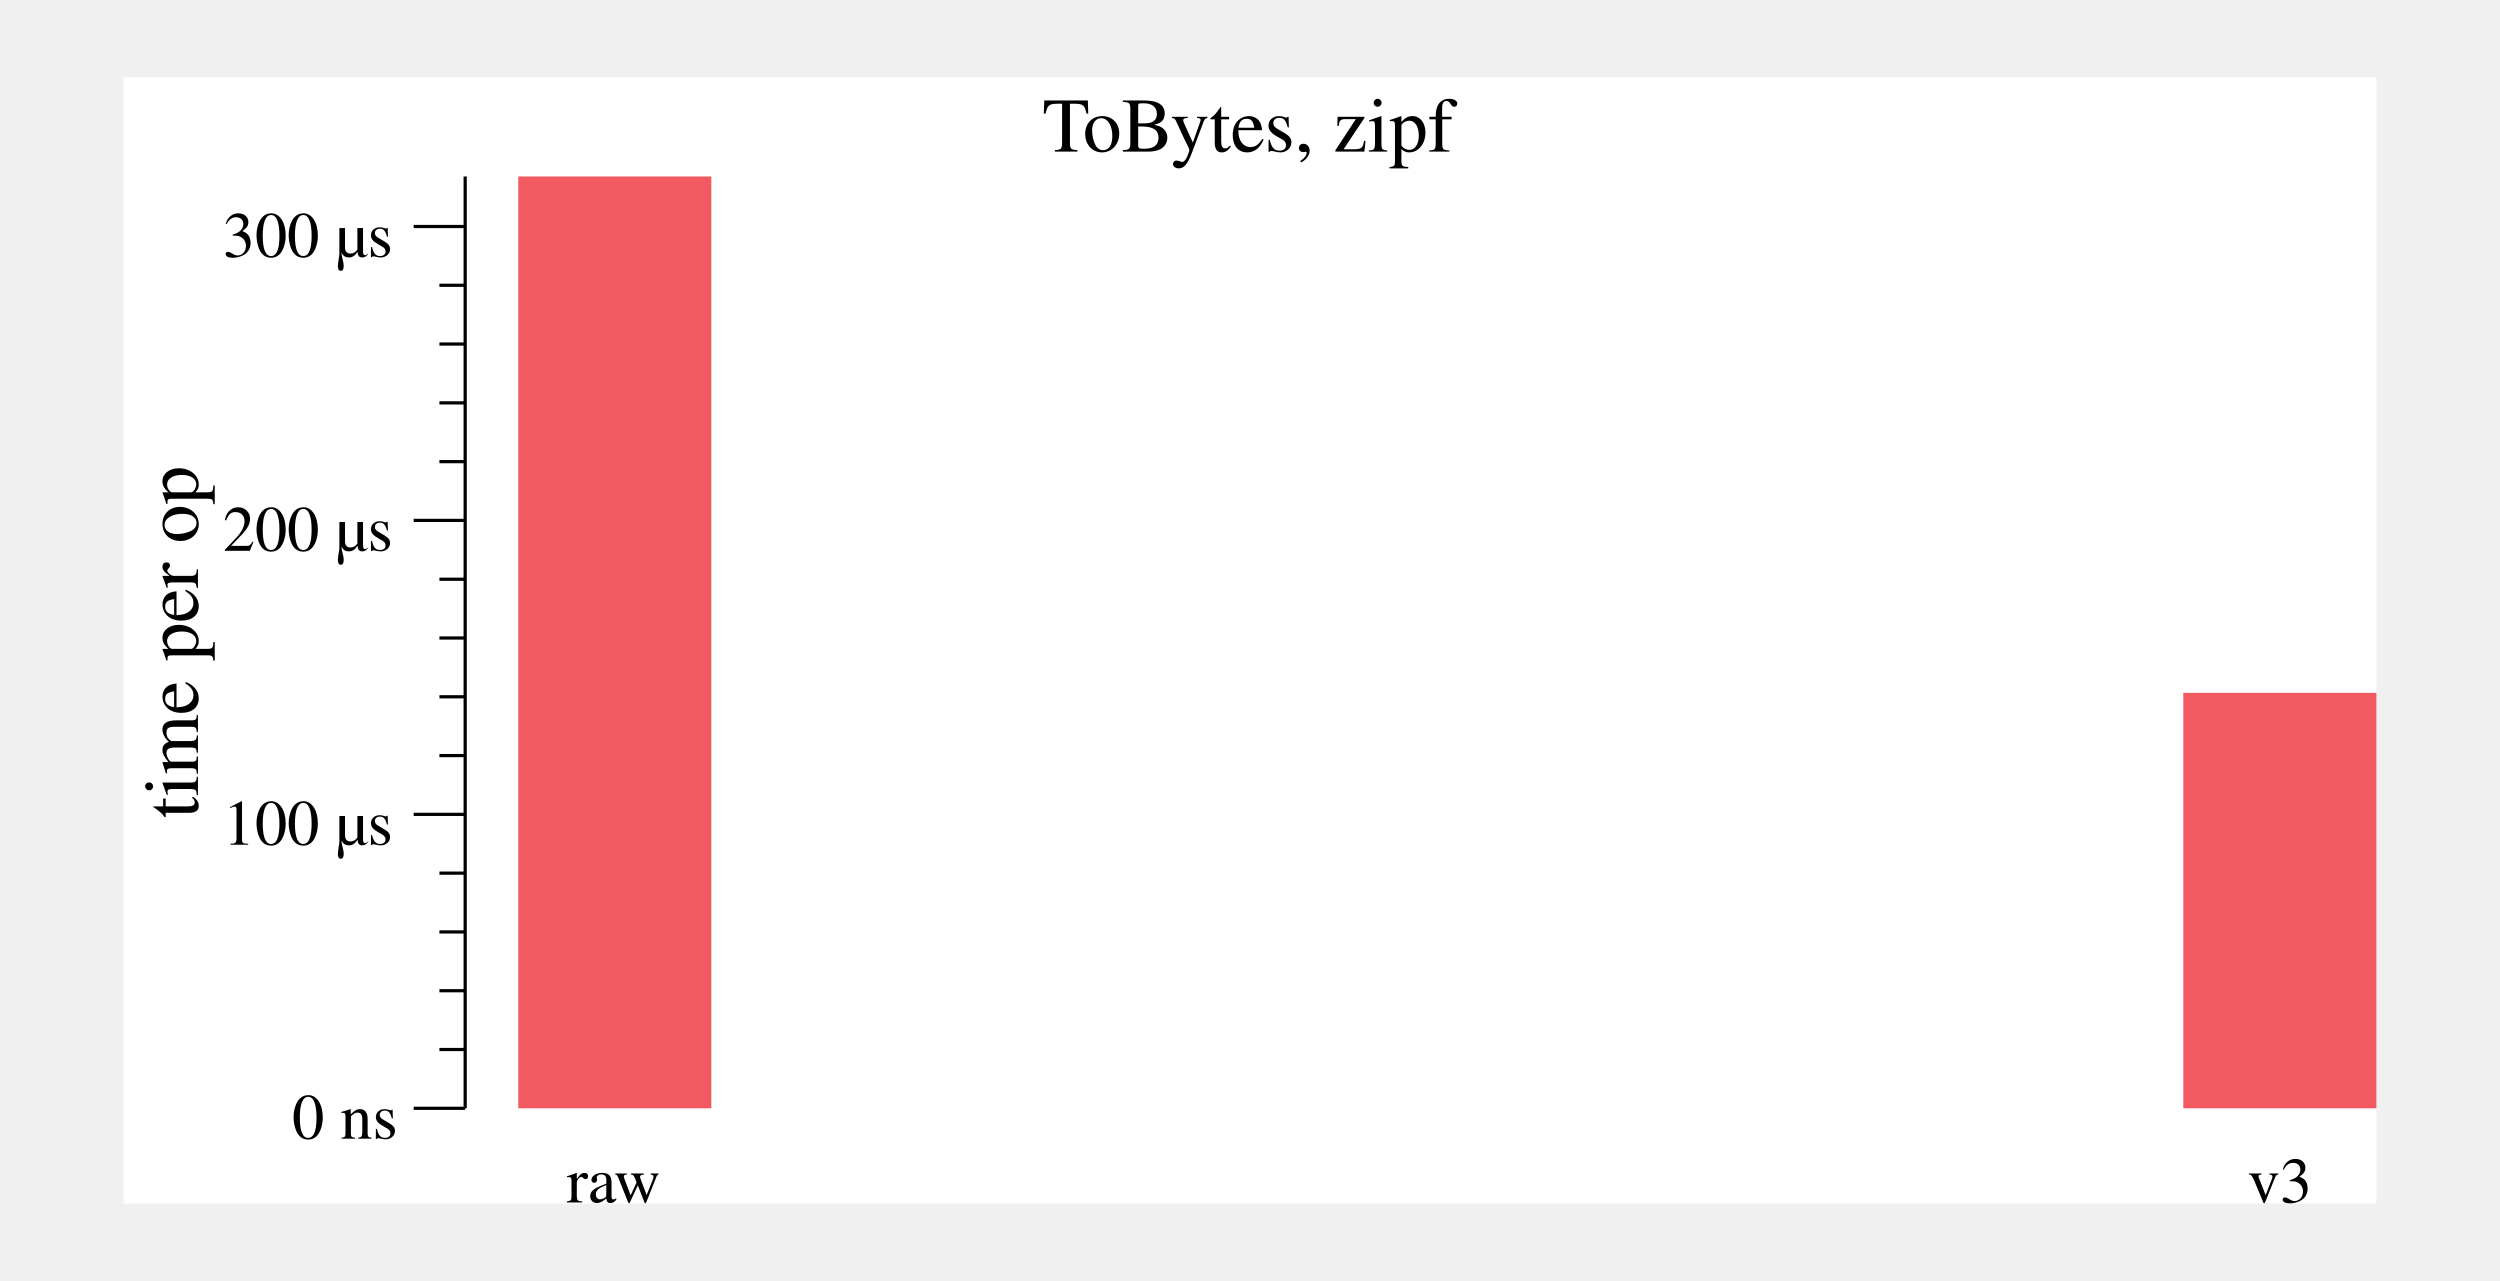
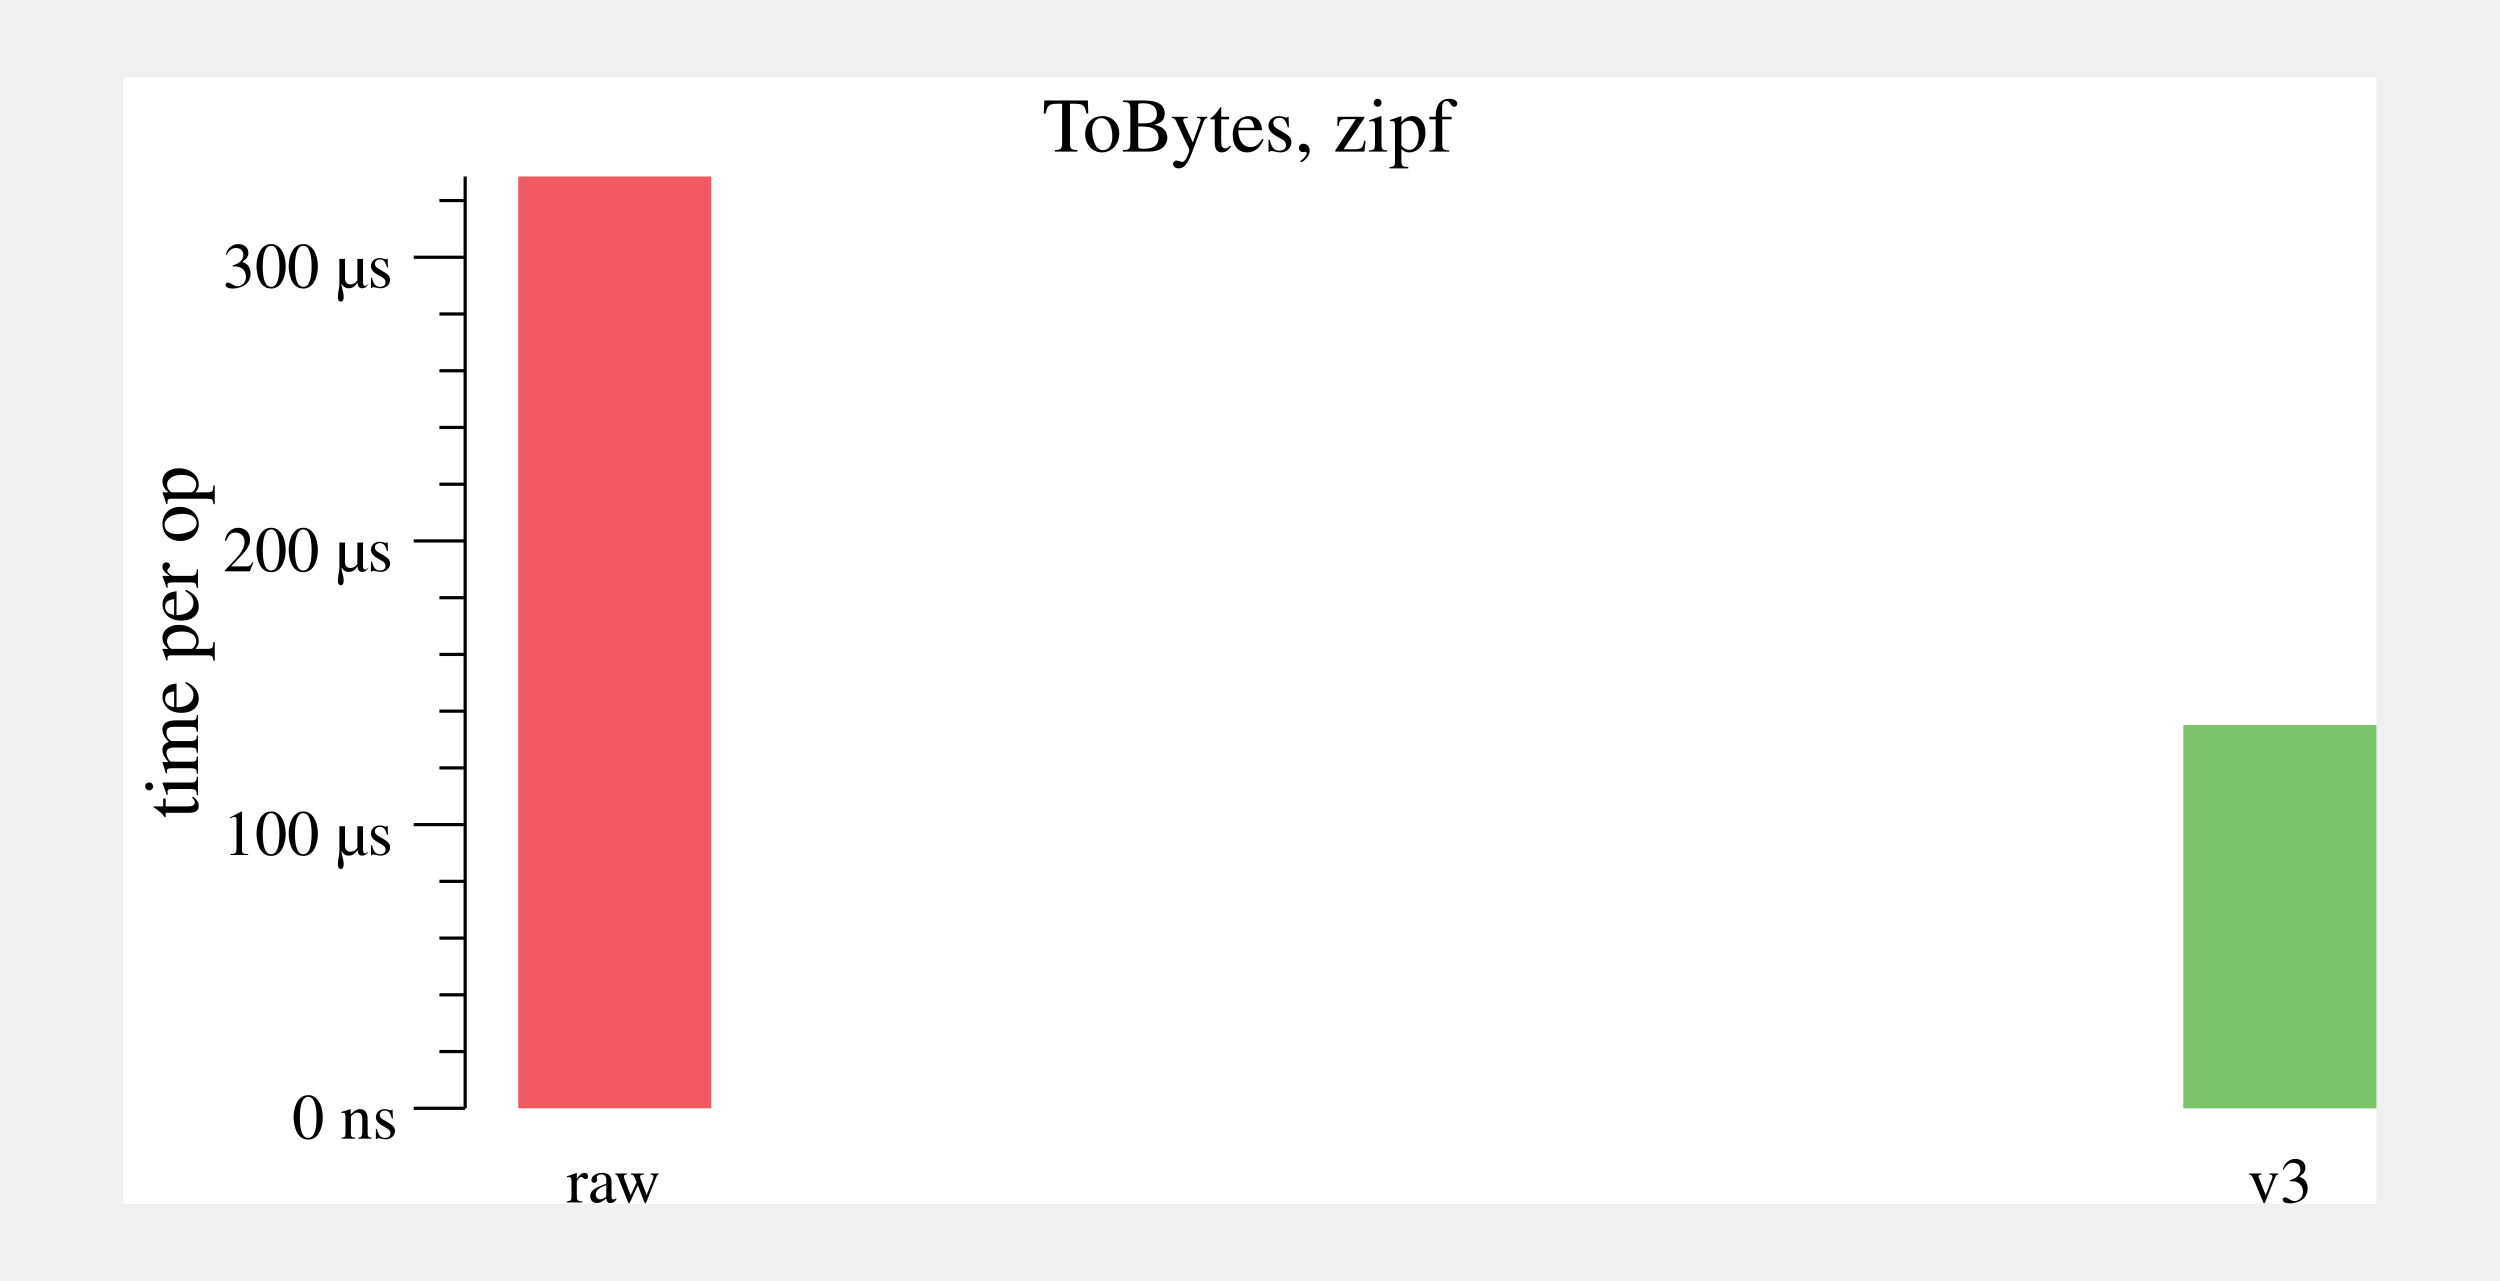
<svg xmlns="http://www.w3.org/2000/svg" width="388.4pt" height="199pt" viewBox="0 0 388.4 199">
  <g transform="scale(1, -1) translate(0, -199)">
    <path d="M19.2,12L369.2,12L369.2,187L19.2,187Z" style="fill:#FFFFFF" />
    <text x="161.96" y="-175.45" transform="scale(1, -1)" style="font-family:Times;font-weight:normal;font-style:normal;font-size:12px">ToBytes, zipf</text>
    <text x="88.019" y="-12.186" transform="scale(1, -1)" style="font-family:Times;font-weight:normal;font-style:normal;font-size:10px">raw</text>
    <text x="349.2" y="-12.186" transform="scale(1, -1)" style="font-family:Times;font-weight:normal;font-style:normal;font-size:10px">v3</text>
    <g transform="rotate(90)">
      <text x="71.874" y="30.755" transform="scale(1, -1)" style="font-family:Times;font-weight:normal;font-style:normal;font-size:12px">time per op</text>
    </g>
    <text x="45.378" y="-22.093" transform="scale(1, -1)" style="font-family:Times;font-weight:normal;font-style:normal;font-size:10px">0 ns</text>
-     <text x="34.616" y="-67.759" transform="scale(1, -1)" style="font-family:Times;font-weight:normal;font-style:normal;font-size:10px">100 µs</text>
-     <text x="34.616" y="-113.43" transform="scale(1, -1)" style="font-family:Times;font-weight:normal;font-style:normal;font-size:10px">200 µs</text>
-     <text x="34.616" y="-159.09" transform="scale(1, -1)" style="font-family:Times;font-weight:normal;font-style:normal;font-size:10px">300 µs</text>
+     <text x="34.616" y="-66.164" transform="scale(1, -1)" style="font-family:Times;font-weight:normal;font-style:normal;font-size:10px">100 µs</text>
+     <text x="34.616" y="-110.24" transform="scale(1, -1)" style="font-family:Times;font-weight:normal;font-style:normal;font-size:10px">200 µs</text>
+     <text x="34.616" y="-154.31" transform="scale(1, -1)" style="font-family:Times;font-weight:normal;font-style:normal;font-size:10px">300 µs</text>
    <path d="M64.269,26.814L72.269,26.814" style="fill:none;stroke:#000000;stroke-width:0.5" />
-     <path d="M64.269,72.481L72.269,72.481" style="fill:none;stroke:#000000;stroke-width:0.5" />
-     <path d="M64.269,118.15L72.269,118.15" style="fill:none;stroke:#000000;stroke-width:0.5" />
-     <path d="M64.269,163.81L72.269,163.81" style="fill:none;stroke:#000000;stroke-width:0.5" />
-     <path d="M68.269,35.948L72.269,35.948" style="fill:none;stroke:#000000;stroke-width:0.5" />
-     <path d="M68.269,45.081L72.269,45.081" style="fill:none;stroke:#000000;stroke-width:0.5" />
-     <path d="M68.269,54.214L72.269,54.214" style="fill:none;stroke:#000000;stroke-width:0.5" />
-     <path d="M68.269,63.348L72.269,63.348" style="fill:none;stroke:#000000;stroke-width:0.5" />
-     <path d="M68.269,81.614L72.269,81.614" style="fill:none;stroke:#000000;stroke-width:0.5" />
-     <path d="M68.269,90.747L72.269,90.747" style="fill:none;stroke:#000000;stroke-width:0.5" />
-     <path d="M68.269,99.881L72.269,99.881" style="fill:none;stroke:#000000;stroke-width:0.5" />
-     <path d="M68.269,109.01L72.269,109.01" style="fill:none;stroke:#000000;stroke-width:0.5" />
-     <path d="M68.269,127.28L72.269,127.28" style="fill:none;stroke:#000000;stroke-width:0.5" />
-     <path d="M68.269,136.41L72.269,136.41" style="fill:none;stroke:#000000;stroke-width:0.5" />
-     <path d="M68.269,145.55L72.269,145.55" style="fill:none;stroke:#000000;stroke-width:0.5" />
-     <path d="M68.269,154.68L72.269,154.68" style="fill:none;stroke:#000000;stroke-width:0.5" />
+     <path d="M64.269,70.886L72.269,70.886" style="fill:none;stroke:#000000;stroke-width:0.5" />
+     <path d="M64.269,114.96L72.269,114.96" style="fill:none;stroke:#000000;stroke-width:0.5" />
+     <path d="M64.269,159.03L72.269,159.03" style="fill:none;stroke:#000000;stroke-width:0.5" />
+     <path d="M68.269,35.629L72.269,35.629" style="fill:none;stroke:#000000;stroke-width:0.5" />
+     <path d="M68.269,44.443L72.269,44.443" style="fill:none;stroke:#000000;stroke-width:0.5" />
+     <path d="M68.269,53.257L72.269,53.257" style="fill:none;stroke:#000000;stroke-width:0.5" />
+     <path d="M68.269,62.072L72.269,62.072" style="fill:none;stroke:#000000;stroke-width:0.5" />
+     <path d="M68.269,79.701L72.269,79.701" style="fill:none;stroke:#000000;stroke-width:0.5" />
+     <path d="M68.269,88.515L72.269,88.515" style="fill:none;stroke:#000000;stroke-width:0.5" />
+     <path d="M68.269,97.329L72.269,97.329" style="fill:none;stroke:#000000;stroke-width:0.5" />
+     <path d="M68.269,106.14L72.269,106.14" style="fill:none;stroke:#000000;stroke-width:0.5" />
+     <path d="M68.269,123.77L72.269,123.77" style="fill:none;stroke:#000000;stroke-width:0.5" />
+     <path d="M68.269,132.59L72.269,132.59" style="fill:none;stroke:#000000;stroke-width:0.5" />
+     <path d="M68.269,141.4L72.269,141.4" style="fill:none;stroke:#000000;stroke-width:0.5" />
+     <path d="M68.269,150.22L72.269,150.22" style="fill:none;stroke:#000000;stroke-width:0.5" />
+     <path d="M68.269,167.84L72.269,167.84" style="fill:none;stroke:#000000;stroke-width:0.5" />
    <path d="M72.269,26.814L72.269,171.58" style="fill:none;stroke:#000000;stroke-width:0.5" />
    <path d="M80.514,26.814L80.514,171.58L110.51,171.58L110.51,26.814Z" style="fill:#F15A60" />
-     <path d="M339.2,26.814L339.2,91.362L369.2,91.362L369.2,26.814Z" style="fill:#F15A60" />
+     <path d="M339.2,26.814L339.2,26.814L369.2,26.814L369.2,26.814Z" style="fill:#F15A60" />
+     <path d="M80.514,26.814L80.514,26.814L110.51,26.814L110.51,26.814Z" style="fill:#7AC36A" />
+     <path d="M339.2,26.814L339.2,86.354L369.2,86.354L369.2,26.814Z" style="fill:#7AC36A" />
  </g>
</svg>
